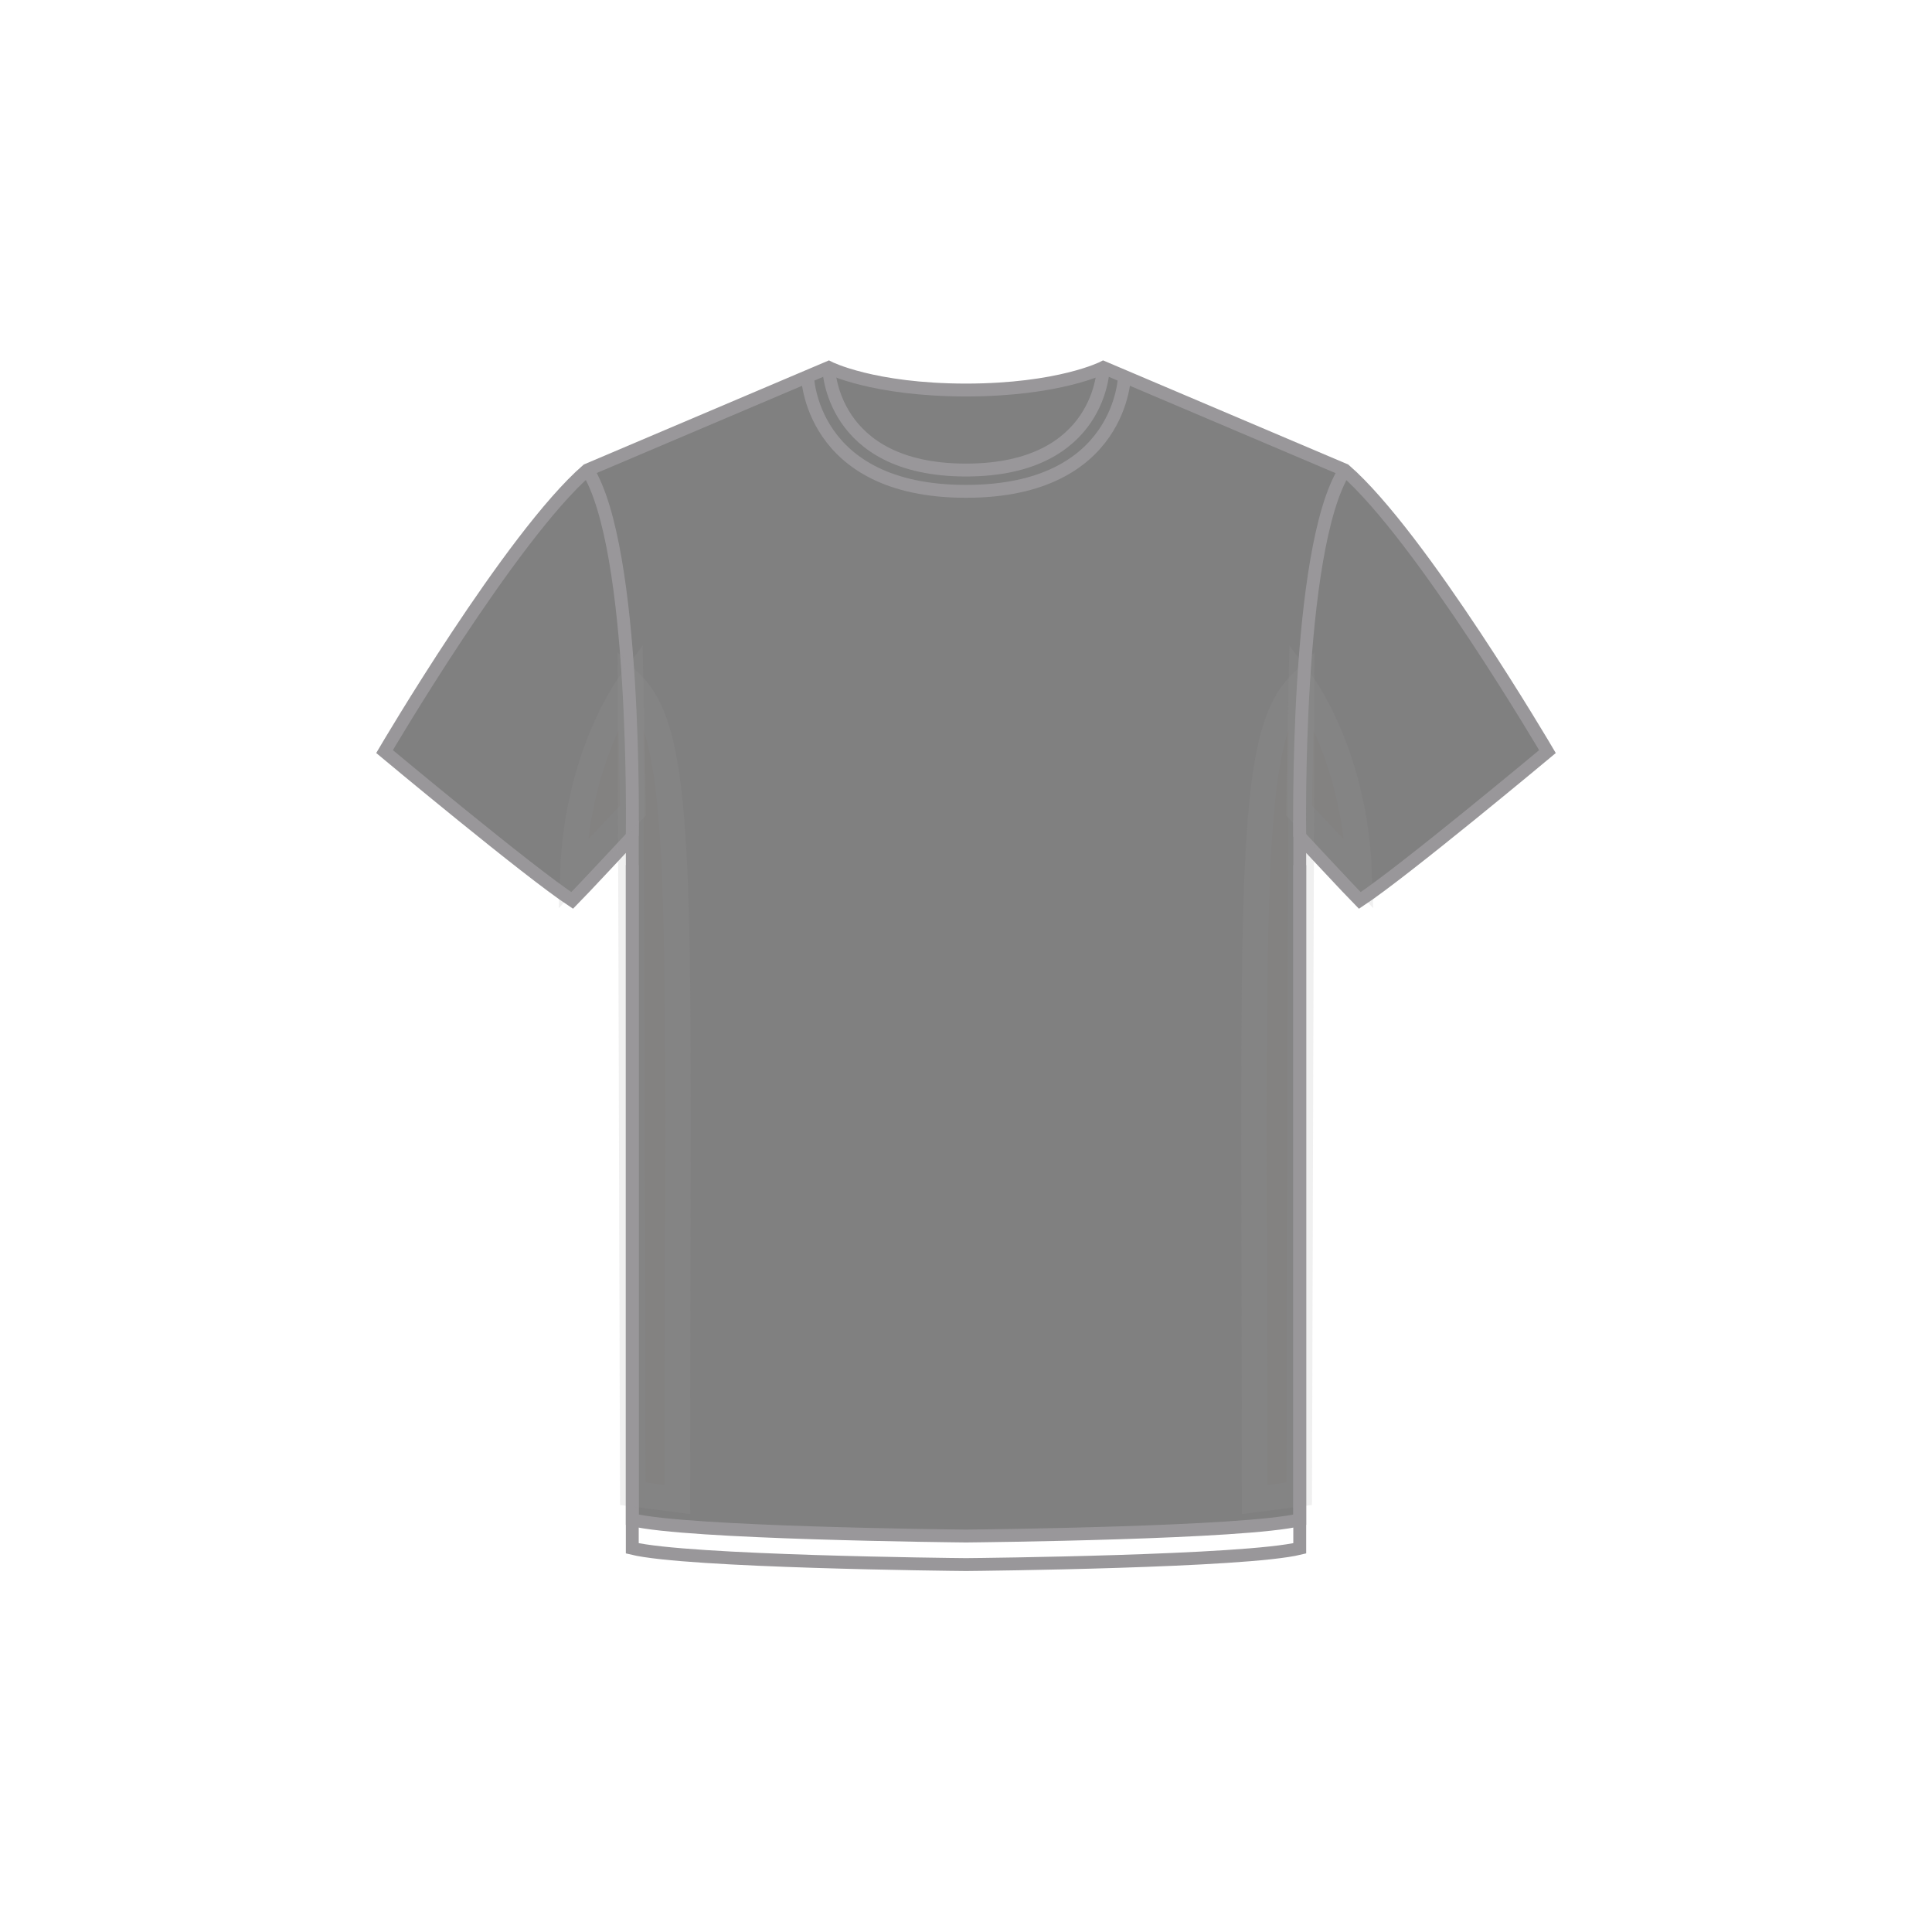
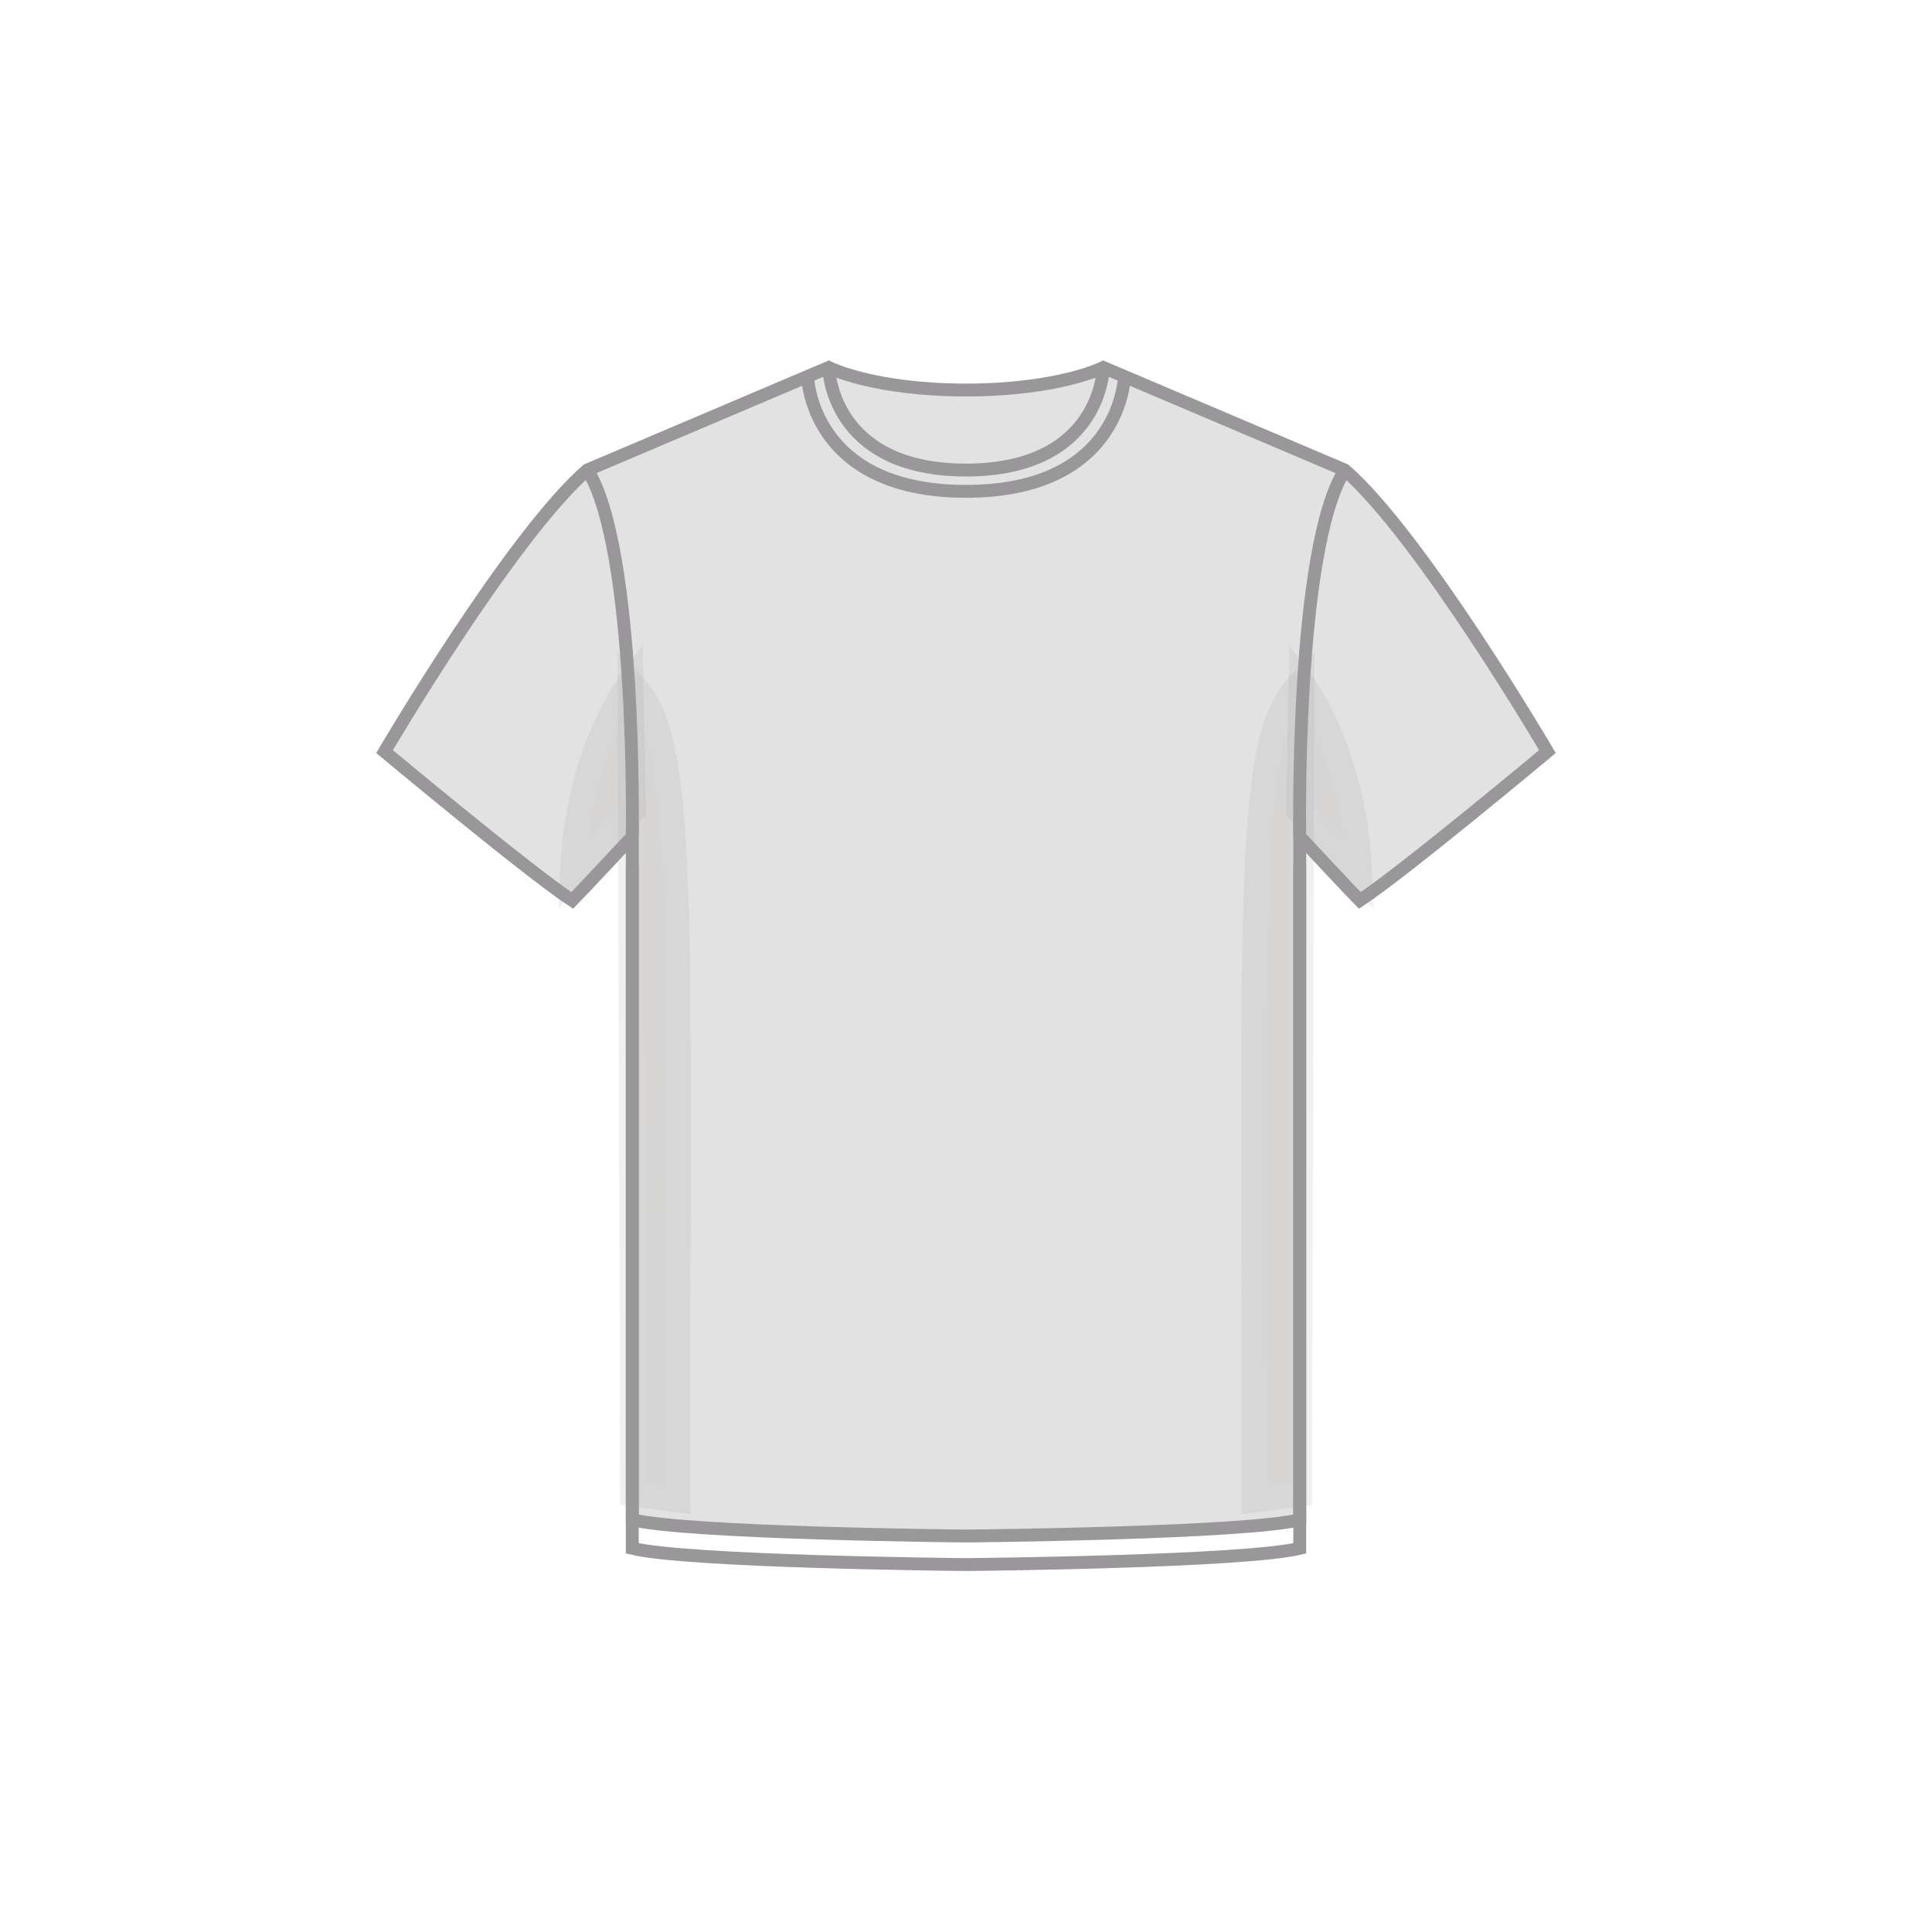
<svg xmlns="http://www.w3.org/2000/svg" xmlns:xlink="http://www.w3.org/1999/xlink" version="1.1" x="0px" y="0px" viewBox="0 0 75 75" enable-background="new 0 0 75 75" xml:space="preserve">
  <g id="STA_Mens">
    <g>
-       <path fill="grey" stroke="#99979A" stroke-width="0.5" stroke-miterlimit="10" d="M52.204,18.247l-9.374-3.981    c0,0-1.696,0.871-5.33,0.875c-3.634-0.004-5.33-0.875-5.33-0.875l-9.374,3.981c-2.962,2.574-7.868,10.929-7.868,10.929    s5.586,4.662,7.285,5.779c0.341-0.341,2.332-2.478,2.332-2.478v26.519c2.127,0.521,12.396,0.626,12.943,0.632H37.5h0.013    c0.546-0.006,10.815-0.111,12.943-0.632V32.478c0,0,1.991,2.137,2.331,2.478c1.699-1.117,7.285-5.779,7.285-5.779    S55.167,20.821,52.204,18.247z" />
+       <path fill="#E2E2E2" stroke="#99979A" stroke-width="0.5" stroke-miterlimit="10" d="M52.204,18.247l-9.374-3.981    c0,0-1.696,0.871-5.33,0.875c-3.634-0.004-5.33-0.875-5.33-0.875l-9.374,3.981c-2.962,2.574-7.868,10.929-7.868,10.929    s5.586,4.662,7.285,5.779c0.341-0.341,2.332-2.478,2.332-2.478v26.519c2.127,0.521,12.396,0.626,12.943,0.632H37.5h0.013    c0.546-0.006,10.815-0.111,12.943-0.632V32.478c0,0,1.991,2.137,2.331,2.478c1.699-1.117,7.285-5.779,7.285-5.779    S55.167,20.821,52.204,18.247z" />
      <path fill="none" stroke="#99979A" stroke-width="0.5" stroke-miterlimit="10" d="M50.456,32.478c0,0-0.194-11.157,1.748-14.229" />
      <path fill="none" stroke="#99979A" stroke-width="0.5" stroke-miterlimit="10" d="M24.544,32.452c0,0,0.194-11.159-1.748-14.229" />
      <path fill="none" stroke="#99979A" stroke-width="0.5" stroke-miterlimit="10" d="M32.17,14.265c0,0,0.049,3.982,5.33,3.982" />
      <path fill="none" stroke="#99979A" stroke-width="0.5" stroke-miterlimit="10" d="M42.83,14.265c0,0-0.048,3.982-5.33,3.982" />
      <path fill="none" stroke="#99979A" stroke-width="0.5" stroke-miterlimit="10" d="M31.344,14.556c0,0,0.057,4.518,6.156,4.518" />
      <path fill="none" stroke="#99979A" stroke-width="0.5" stroke-miterlimit="10" d="M43.656,14.556c0,0-0.057,4.518-6.156,4.518" />
      <path fill="none" stroke="#99979A" stroke-width="0.5" stroke-miterlimit="10" d="M24.545,33.587v26.519    c2.127,0.519,12.396,0.626,12.943,0.63H37.5h0.013c0.547-0.004,10.815-0.111,12.943-0.63V33.587" />
      <g opacity="0.15">
        <g>
          <defs>
            <rect id="SVGID_57_" x="48.182" y="25.323" width="2.844" height="33.458" />
          </defs>
          <clipPath id="SVGID_2_">
            <use xlink:href="#SVGID_57_" overflow="visible" />
          </clipPath>
          <path clip-path="url(#SVGID_2_)" fill="#938B83" d="M50.523,26.51c-2.181,2.118-1.818,7.953-1.818,31.701l1.726-0.227      L50.523,26.51z" />
          <path clip-path="url(#SVGID_2_)" fill="none" stroke="#99979A" stroke-miterlimit="10" d="M50.523,26.51      c-2.181,2.118-1.818,7.953-1.818,31.701l1.726-0.227L50.523,26.51z" />
        </g>
      </g>
      <g opacity="0.15">
        <g>
          <defs>
            <rect id="SVGID_59_" x="49.928" y="25.057" width="3.379" height="10.195" />
          </defs>
          <clipPath id="SVGID_4_">
            <use xlink:href="#SVGID_59_" overflow="visible" />
          </clipPath>
          <path clip-path="url(#SVGID_4_)" fill="#938B83" d="M52.763,33.943c-0.16-4.687-2.239-7.434-2.239-7.434l-0.092,4.955      L52.763,33.943z" />
          <path clip-path="url(#SVGID_4_)" fill="none" stroke="#99979A" stroke-miterlimit="10" d="M52.763,33.943      c-0.16-4.687-2.239-7.434-2.239-7.434l-0.092,4.955L52.763,33.943z" />
        </g>
      </g>
      <g opacity="0.15">
        <g>
          <defs>
            <rect id="SVGID_61_" x="23.973" y="25.323" width="2.844" height="33.458" />
          </defs>
          <clipPath id="SVGID_6_">
            <use xlink:href="#SVGID_61_" overflow="visible" />
          </clipPath>
          <path clip-path="url(#SVGID_6_)" fill="#938B83" d="M24.478,26.51c2.18,2.118,1.817,7.953,1.817,31.701l-1.726-0.227      L24.478,26.51z" />
          <path clip-path="url(#SVGID_6_)" fill="none" stroke="#99979A" stroke-miterlimit="10" d="M24.478,26.51      c2.18,2.118,1.817,7.953,1.817,31.701l-1.726-0.227L24.478,26.51z" />
        </g>
      </g>
      <g opacity="0.15">
        <g>
          <defs>
            <rect id="SVGID_63_" x="21.692" y="25.057" width="3.38" height="10.195" />
          </defs>
          <clipPath id="SVGID_8_">
            <use xlink:href="#SVGID_63_" overflow="visible" />
          </clipPath>
          <path clip-path="url(#SVGID_8_)" fill="#938B83" d="M22.237,33.943c0.16-4.687,2.24-7.434,2.24-7.434l0.091,4.955L22.237,33.943      z" />
          <path clip-path="url(#SVGID_8_)" fill="none" stroke="#99979A" stroke-miterlimit="10" d="M22.237,33.943      c0.16-4.687,2.24-7.434,2.24-7.434l0.091,4.955L22.237,33.943z" />
        </g>
      </g>
    </g>
  </g>
</svg>
